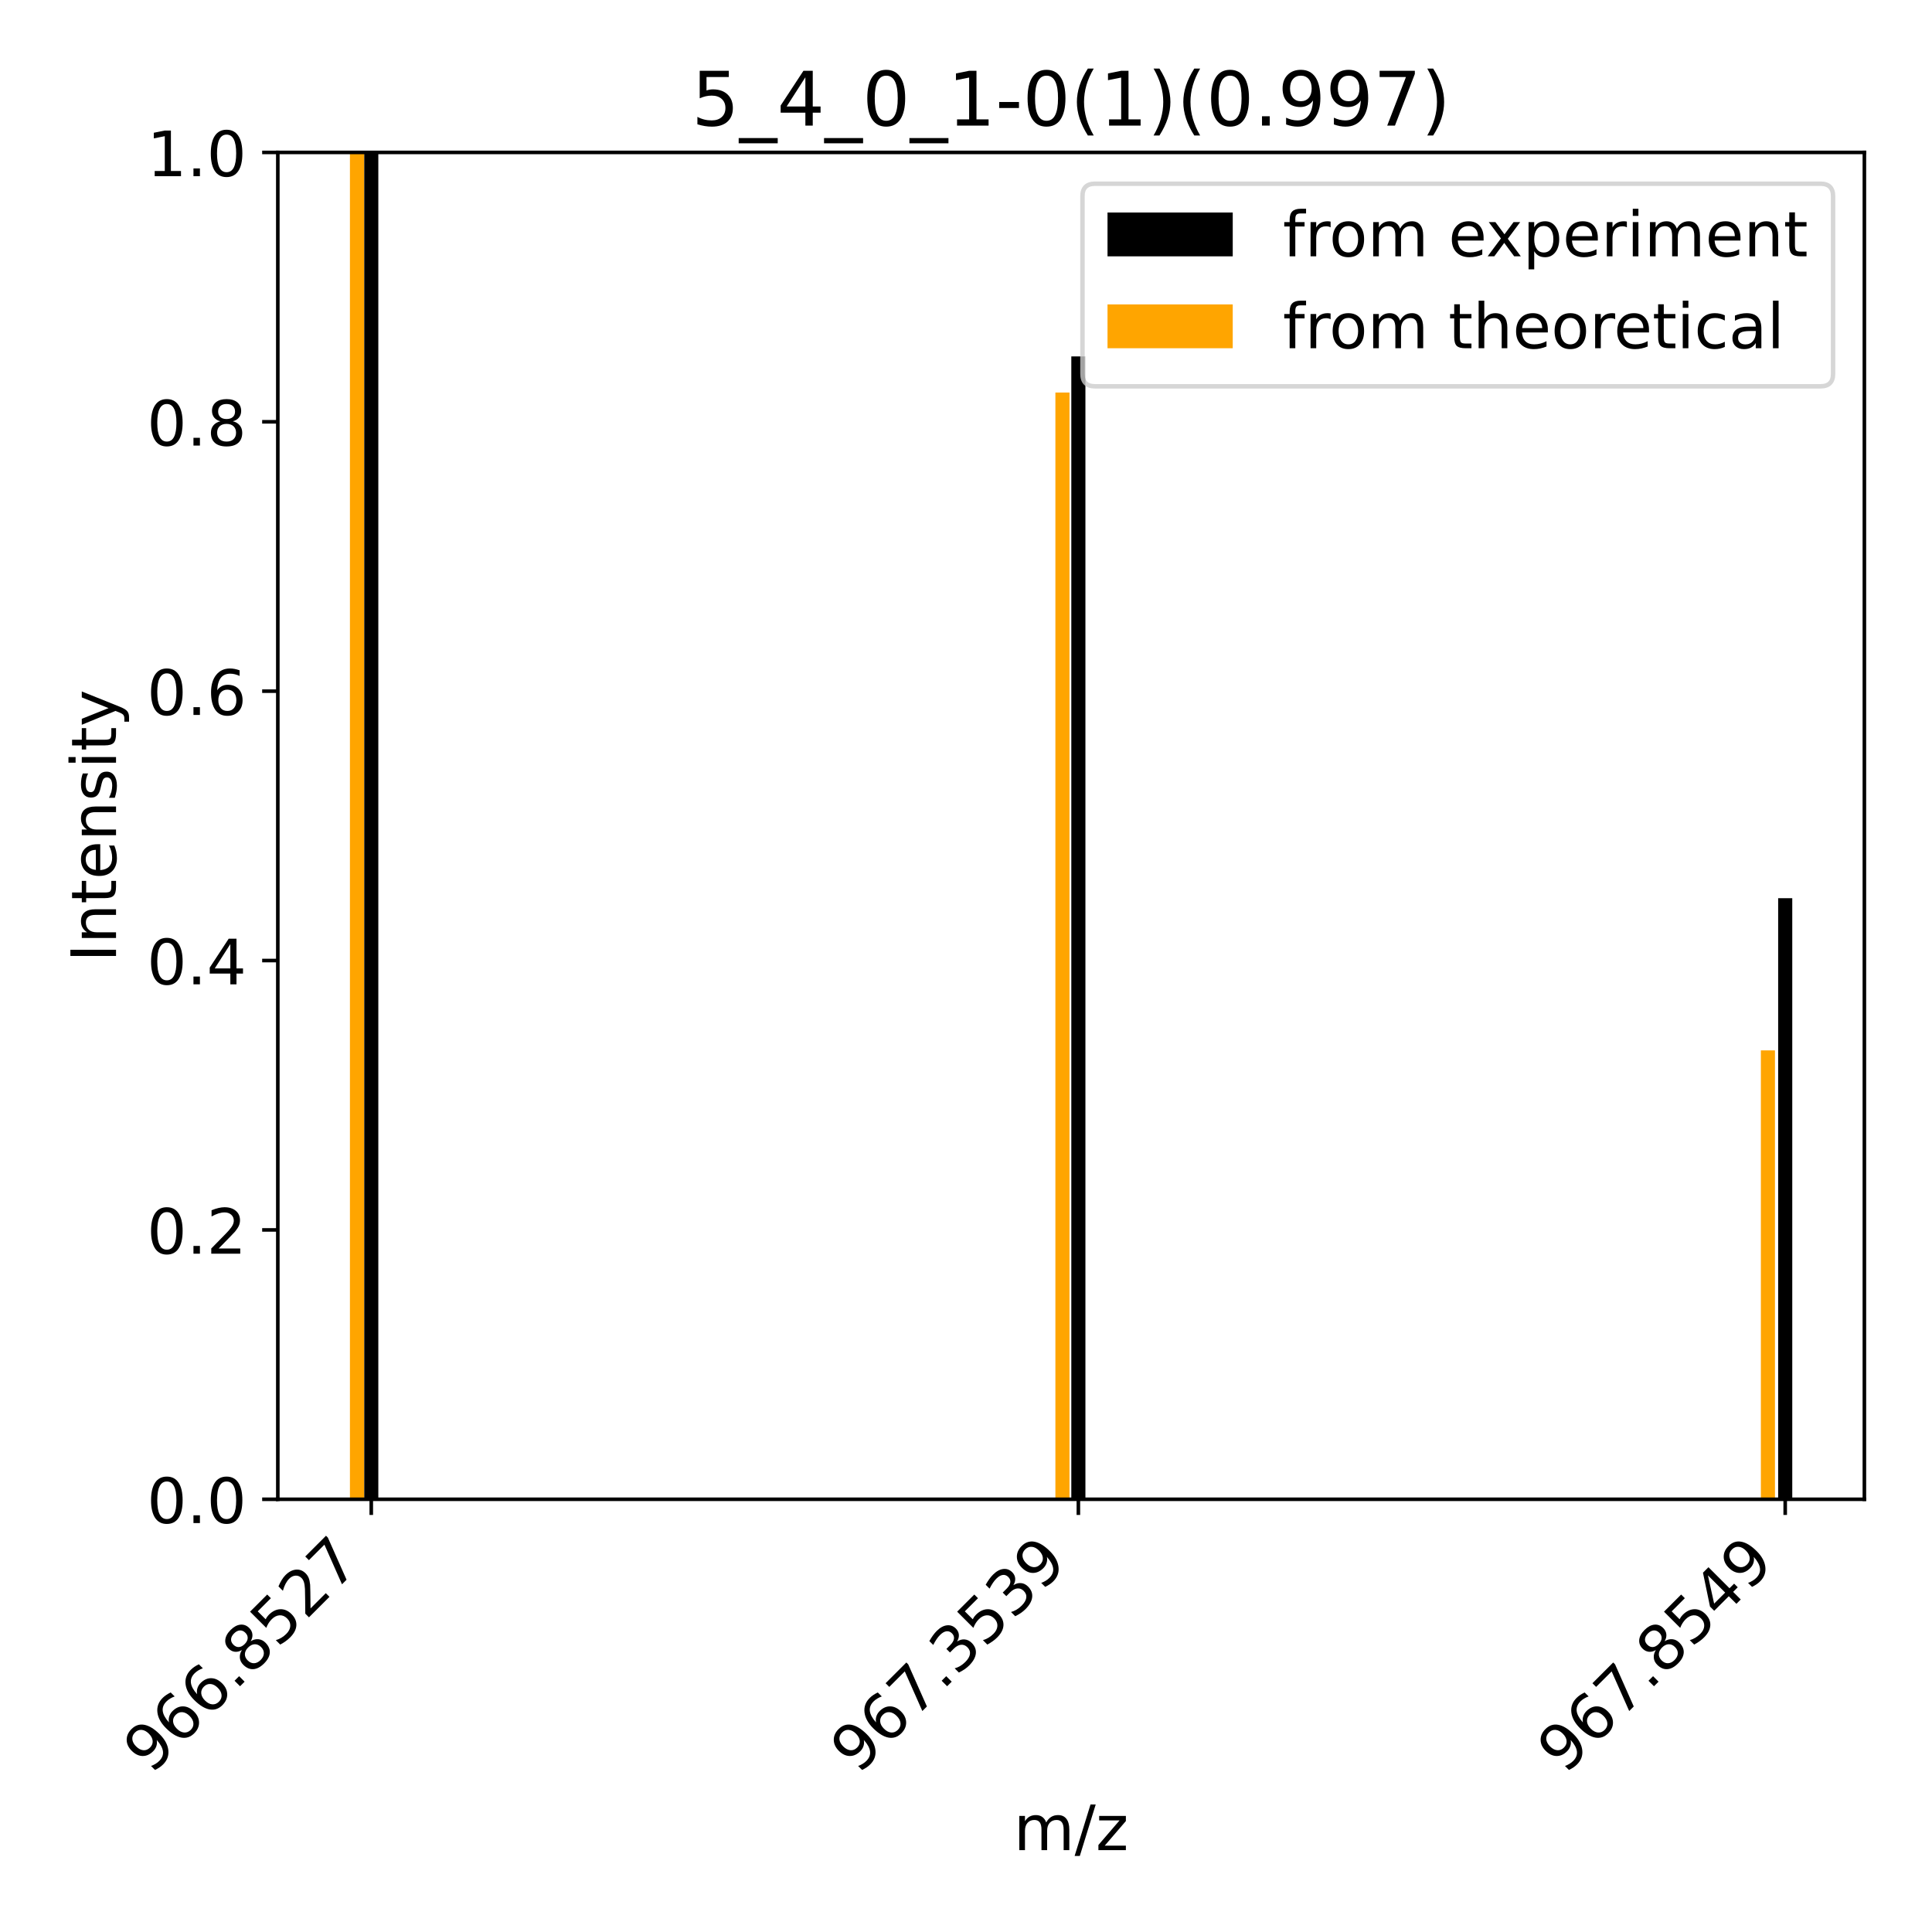
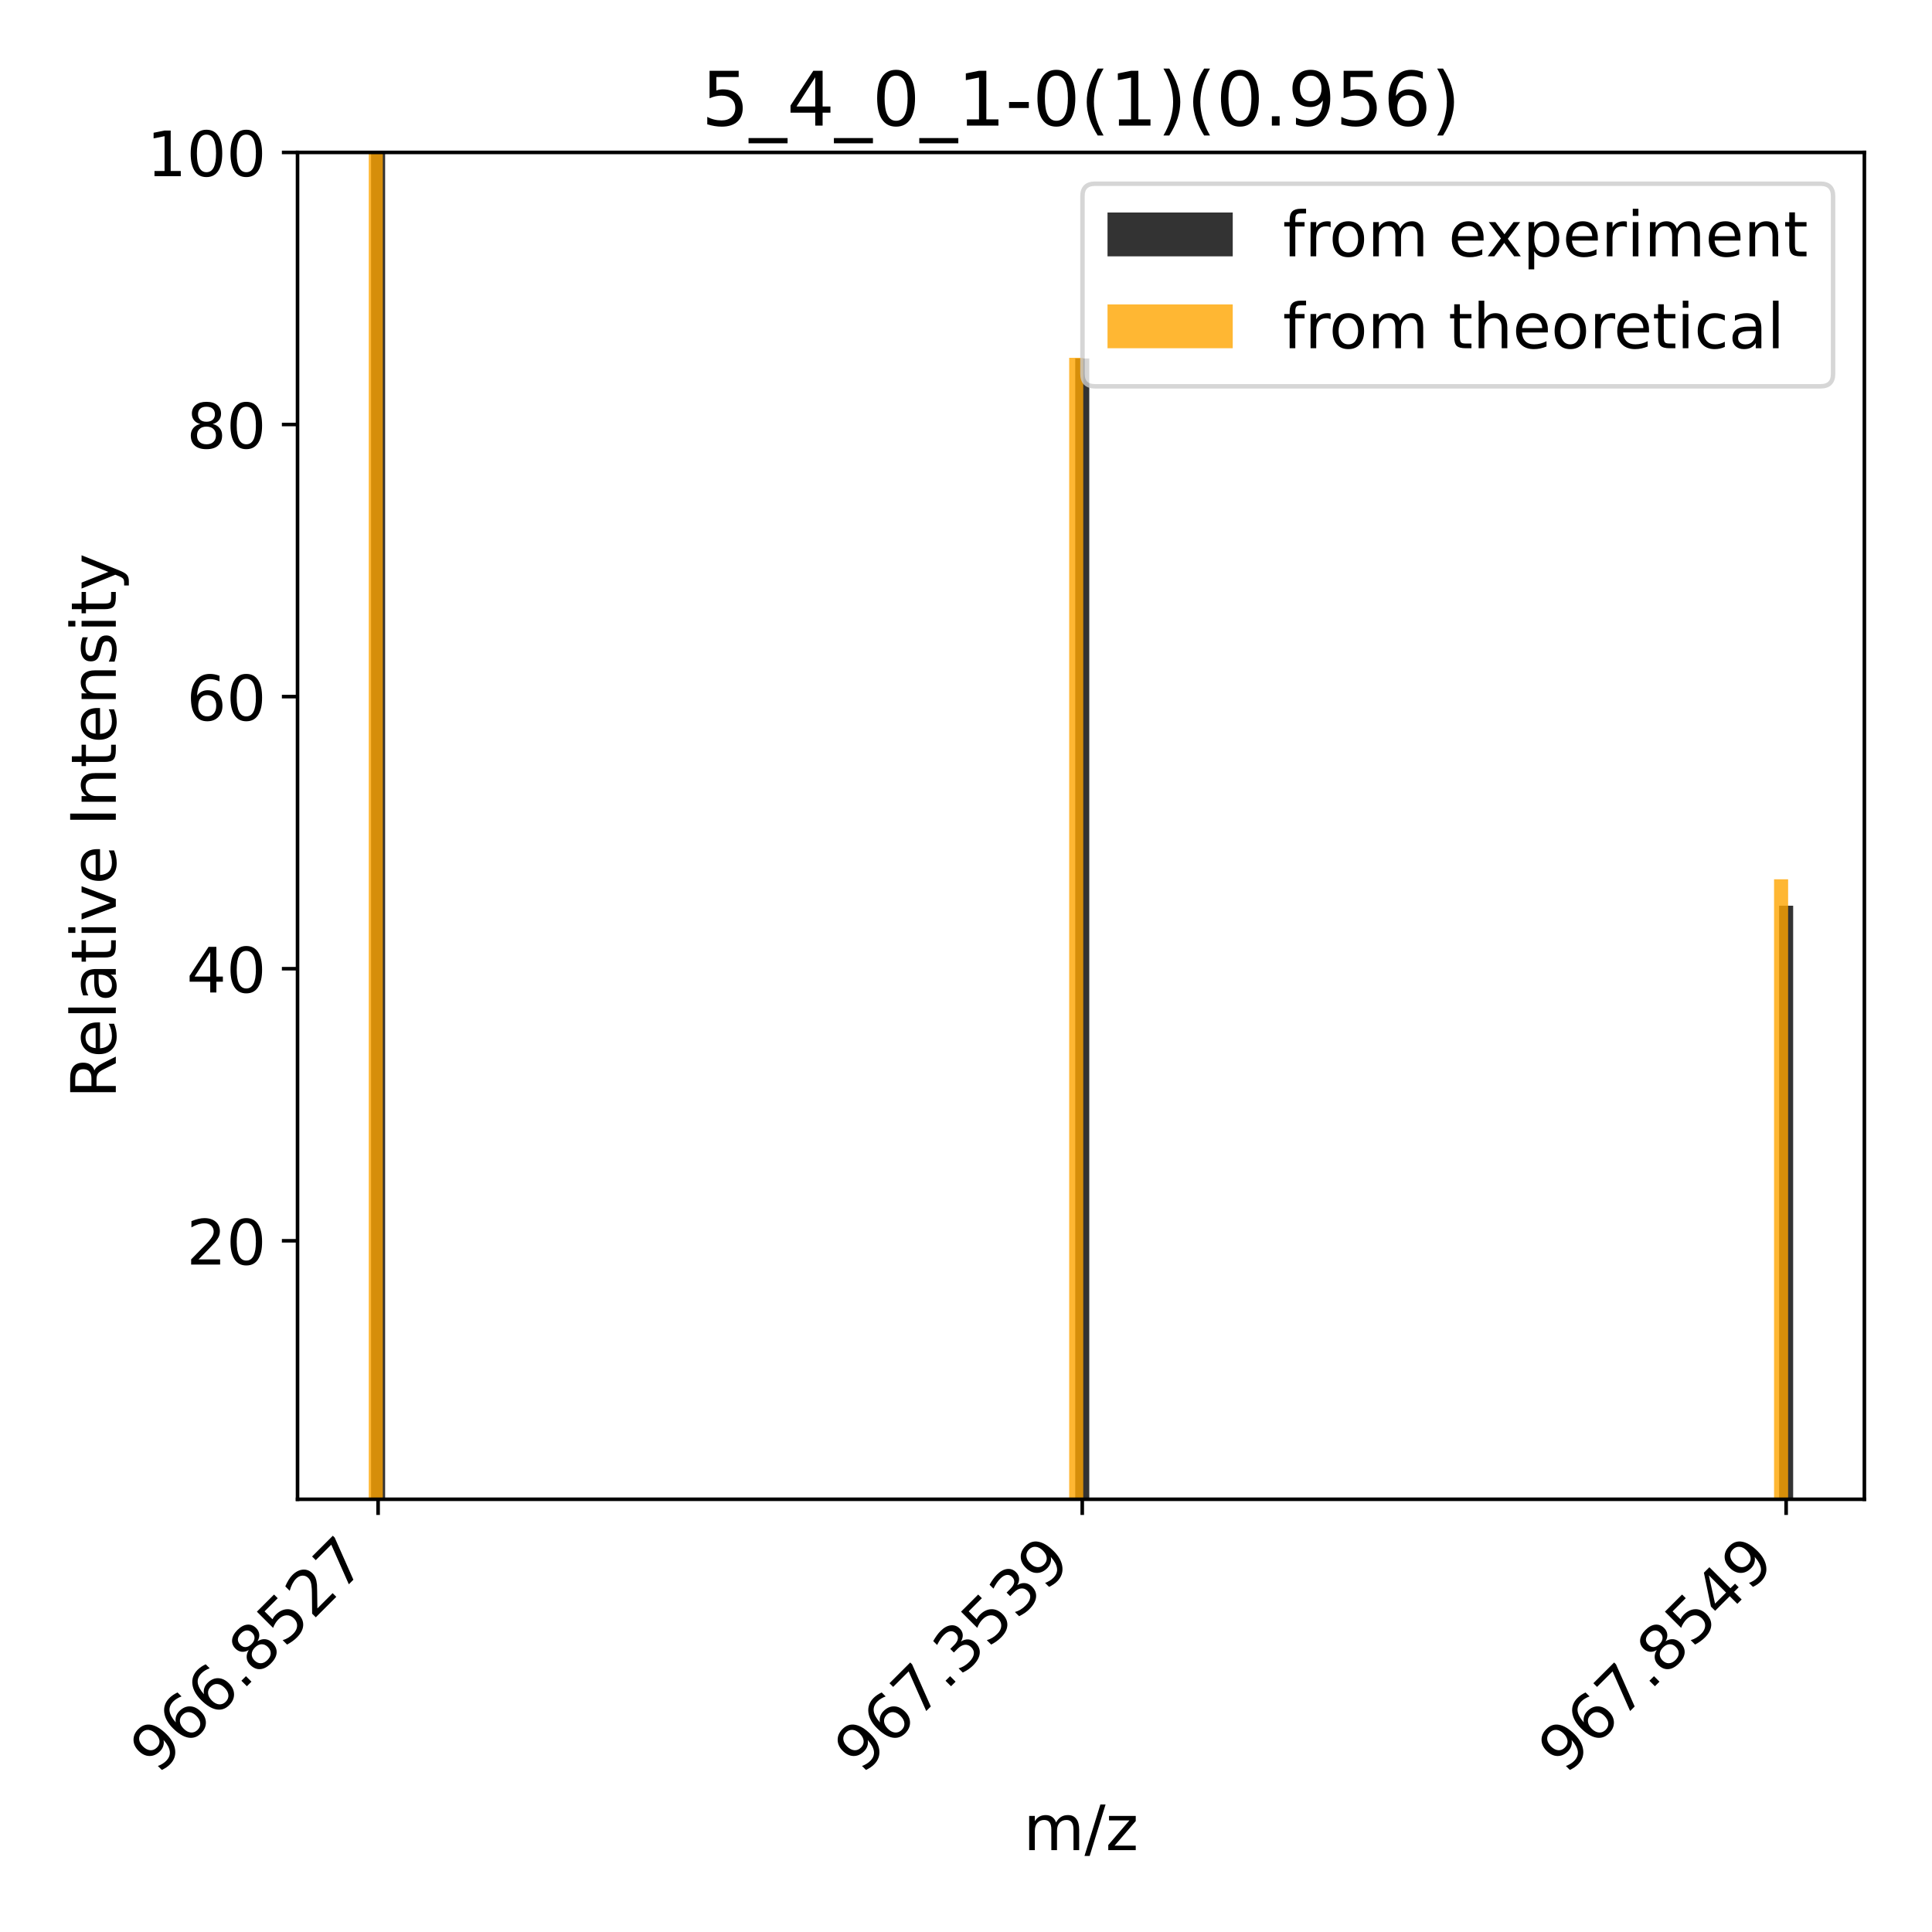
<svg xmlns="http://www.w3.org/2000/svg" xmlns:xlink="http://www.w3.org/1999/xlink" width="432pt" height="432pt" viewBox="0 0 432 432" version="1.1">
  <defs>
    <style type="text/css">*{stroke-linejoin: round; stroke-linecap: butt}</style>
  </defs>
  <g id="figure_1">
    <g id="patch_1">
      <path d="M 0 432  L 432 432  L 432 0  L 0 0  z " style="fill: #ffffff" />
    </g>
    <g id="axes_1">
      <g id="patch_2">
-         <path d="M 62.12 335.243  L 416.88 335.243  L 416.88 34.08  L 62.12 34.08  z " style="fill: #ffffff" />
+         <path d="M 66.53 335.243  L 416.88 335.243  L 416.88 34.08  L 66.53 34.08  z " style="fill: #ffffff" />
      </g>
      <g id="patch_3">
-         <path d="M 81.439 335.243  L 84.594 335.243  L 84.594 34.08  L 81.439 34.08  z " clip-path="url(#pbb9afe0f76)" />
+         <path d="M 82.974 338.285  L 86.116 338.285  L 86.116 34.08  L 82.974 34.08  z " clip-path="url(#p7e41eb2a48)" style="opacity: 0.8" />
      </g>
      <g id="patch_4">
-         <path d="M 239.548 335.243  L 242.703 335.243  L 242.703 79.693  L 239.548 79.693  z " clip-path="url(#pbb9afe0f76)" />
+         <path d="M 240.422 338.285  L 243.564 338.285  L 243.564 80.154  L 240.422 80.154  z " clip-path="url(#p7e41eb2a48)" style="opacity: 0.8" />
      </g>
      <g id="patch_5">
-         <path d="M 397.6 335.243  L 400.755 335.243  L 400.755 200.835  L 397.6 200.835  z " clip-path="url(#pbb9afe0f76)" />
+         <path d="M 397.813 338.285  L 400.955 338.285  L 400.955 202.52  L 397.813 202.52  z " clip-path="url(#p7e41eb2a48)" style="opacity: 0.8" />
      </g>
      <g id="patch_6">
-         <path d="M 78.245 335.243  L 81.4 335.243  L 81.4 34.08  L 78.245 34.08  z " clip-path="url(#pbb9afe0f76)" style="fill: #ffa500" />
+         <path d="M 82.455 338.285  L 85.597 338.285  L 85.597 34.08  L 82.455 34.08  z " clip-path="url(#p7e41eb2a48)" style="fill: #ffa500; opacity: 0.8" />
      </g>
      <g id="patch_7">
-         <path d="M 235.989 335.243  L 239.144 335.243  L 239.144 87.776  L 235.989 87.776  z " clip-path="url(#pbb9afe0f76)" style="fill: #ffa500" />
+         <path d="M 239.073 338.285  L 242.215 338.285  L 242.215 80.009  L 239.073 80.009  z " clip-path="url(#p7e41eb2a48)" style="fill: #ffa500; opacity: 0.8" />
      </g>
      <g id="patch_8">
-         <path d="M 393.732 335.243  L 396.887 335.243  L 396.887 234.867  L 393.732 234.867  z " clip-path="url(#pbb9afe0f76)" style="fill: #ffa500" />
+         <path d="M 396.685 338.285  L 399.826 338.285  L 399.826 196.61  L 396.685 196.61  z " clip-path="url(#p7e41eb2a48)" style="fill: #ffa500; opacity: 0.8" />
      </g>
      <g id="matplotlib.axis_1">
        <g id="xtick_1">
          <g id="line2d_1">
            <defs>
-               <path id="m9e901109cf" d="M 0 0  L 0 3.5  " style="stroke: #000000; stroke-width: 0.8" />
-             </defs>
-             <g>
-               <use xlink:href="#m9e901109cf" x="83.016" y="335.243" style="stroke: #000000; stroke-width: 0.8" />
+               <path id="m732c965ffa" d="M 0 0  L 0 3.5  " style="stroke: #000000; stroke-width: 0.8" />
+             </defs>
+             <g>
+               <use xlink:href="#m732c965ffa" x="84.545" y="335.243" style="stroke: #000000; stroke-width: 0.8" />
            </g>
          </g>
          <g id="text_1">
-             <g transform="translate(33.72145 397.0007) rotate(-45) scale(0.14 -0.14)">
+             <g transform="translate(35.24985 397.0007) rotate(-45) scale(0.14 -0.14)">
              <defs>
                <path id="DejaVuSans-39" d="M 703 97  L 703 672  Q 941 559 1184 500  Q 1428 441 1663 441  Q 2288 441 2617 861  Q 2947 1281 2994 2138  Q 2813 1869 2534 1725  Q 2256 1581 1919 1581  Q 1219 1581 811 2004  Q 403 2428 403 3163  Q 403 3881 828 4315  Q 1253 4750 1959 4750  Q 2769 4750 3195 4129  Q 3622 3509 3622 2328  Q 3622 1225 3098 567  Q 2575 -91 1691 -91  Q 1453 -91 1209 -44  Q 966 3 703 97  z M 1959 2075  Q 2384 2075 2632 2365  Q 2881 2656 2881 3163  Q 2881 3666 2632 3958  Q 2384 4250 1959 4250  Q 1534 4250 1286 3958  Q 1038 3666 1038 3163  Q 1038 2656 1286 2365  Q 1534 2075 1959 2075  z " transform="scale(0.015625)" />
                <path id="DejaVuSans-36" d="M 2113 2584  Q 1688 2584 1439 2293  Q 1191 2003 1191 1497  Q 1191 994 1439 701  Q 1688 409 2113 409  Q 2538 409 2786 701  Q 3034 994 3034 1497  Q 3034 2003 2786 2293  Q 2538 2584 2113 2584  z M 3366 4563  L 3366 3988  Q 3128 4100 2886 4159  Q 2644 4219 2406 4219  Q 1781 4219 1451 3797  Q 1122 3375 1075 2522  Q 1259 2794 1537 2939  Q 1816 3084 2150 3084  Q 2853 3084 3261 2657  Q 3669 2231 3669 1497  Q 3669 778 3244 343  Q 2819 -91 2113 -91  Q 1303 -91 875 529  Q 447 1150 447 2328  Q 447 3434 972 4092  Q 1497 4750 2381 4750  Q 2619 4750 2861 4703  Q 3103 4656 3366 4563  z " transform="scale(0.015625)" />
                <path id="DejaVuSans-2e" d="M 684 794  L 1344 794  L 1344 0  L 684 0  L 684 794  z " transform="scale(0.015625)" />
                <path id="DejaVuSans-38" d="M 2034 2216  Q 1584 2216 1326 1975  Q 1069 1734 1069 1313  Q 1069 891 1326 650  Q 1584 409 2034 409  Q 2484 409 2743 651  Q 3003 894 3003 1313  Q 3003 1734 2745 1975  Q 2488 2216 2034 2216  z M 1403 2484  Q 997 2584 770 2862  Q 544 3141 544 3541  Q 544 4100 942 4425  Q 1341 4750 2034 4750  Q 2731 4750 3128 4425  Q 3525 4100 3525 3541  Q 3525 3141 3298 2862  Q 3072 2584 2669 2484  Q 3125 2378 3379 2068  Q 3634 1759 3634 1313  Q 3634 634 3220 271  Q 2806 -91 2034 -91  Q 1263 -91 848 271  Q 434 634 434 1313  Q 434 1759 690 2068  Q 947 2378 1403 2484  z M 1172 3481  Q 1172 3119 1398 2916  Q 1625 2713 2034 2713  Q 2441 2713 2670 2916  Q 2900 3119 2900 3481  Q 2900 3844 2670 4047  Q 2441 4250 2034 4250  Q 1625 4250 1398 4047  Q 1172 3844 1172 3481  z " transform="scale(0.015625)" />
                <path id="DejaVuSans-35" d="M 691 4666  L 3169 4666  L 3169 4134  L 1269 4134  L 1269 2991  Q 1406 3038 1543 3061  Q 1681 3084 1819 3084  Q 2600 3084 3056 2656  Q 3513 2228 3513 1497  Q 3513 744 3044 326  Q 2575 -91 1722 -91  Q 1428 -91 1123 -41  Q 819 9 494 109  L 494 744  Q 775 591 1075 516  Q 1375 441 1709 441  Q 2250 441 2565 725  Q 2881 1009 2881 1497  Q 2881 1984 2565 2268  Q 2250 2553 1709 2553  Q 1456 2553 1204 2497  Q 953 2441 691 2322  L 691 4666  z " transform="scale(0.015625)" />
                <path id="DejaVuSans-32" d="M 1228 531  L 3431 531  L 3431 0  L 469 0  L 469 531  Q 828 903 1448 1529  Q 2069 2156 2228 2338  Q 2531 2678 2651 2914  Q 2772 3150 2772 3378  Q 2772 3750 2511 3984  Q 2250 4219 1831 4219  Q 1534 4219 1204 4116  Q 875 4013 500 3803  L 500 4441  Q 881 4594 1212 4672  Q 1544 4750 1819 4750  Q 2544 4750 2975 4387  Q 3406 4025 3406 3419  Q 3406 3131 3298 2873  Q 3191 2616 2906 2266  Q 2828 2175 2409 1742  Q 1991 1309 1228 531  z " transform="scale(0.015625)" />
                <path id="DejaVuSans-37" d="M 525 4666  L 3525 4666  L 3525 4397  L 1831 0  L 1172 0  L 2766 4134  L 525 4134  L 525 4666  z " transform="scale(0.015625)" />
              </defs>
              <use xlink:href="#DejaVuSans-39" />
              <use xlink:href="#DejaVuSans-36" x="63.623" />
              <use xlink:href="#DejaVuSans-36" x="127.246" />
              <use xlink:href="#DejaVuSans-2e" x="190.869" />
              <use xlink:href="#DejaVuSans-38" x="222.656" />
              <use xlink:href="#DejaVuSans-35" x="286.279" />
              <use xlink:href="#DejaVuSans-32" x="349.902" />
              <use xlink:href="#DejaVuSans-37" x="413.525" />
            </g>
          </g>
        </g>
        <g id="xtick_2">
          <g id="line2d_2">
            <g>
-               <use xlink:href="#m9e901109cf" x="241.126" y="335.243" style="stroke: #000000; stroke-width: 0.8" />
+               <use xlink:href="#m732c965ffa" x="241.993" y="335.243" style="stroke: #000000; stroke-width: 0.8" />
            </g>
          </g>
          <g id="text_2">
-             <g transform="translate(191.8307 397.0007) rotate(-45) scale(0.14 -0.14)">
+             <g transform="translate(192.6983 397.0007) rotate(-45) scale(0.14 -0.14)">
              <defs>
                <path id="DejaVuSans-33" d="M 2597 2516  Q 3050 2419 3304 2112  Q 3559 1806 3559 1356  Q 3559 666 3084 287  Q 2609 -91 1734 -91  Q 1441 -91 1130 -33  Q 819 25 488 141  L 488 750  Q 750 597 1062 519  Q 1375 441 1716 441  Q 2309 441 2620 675  Q 2931 909 2931 1356  Q 2931 1769 2642 2001  Q 2353 2234 1838 2234  L 1294 2234  L 1294 2753  L 1863 2753  Q 2328 2753 2575 2939  Q 2822 3125 2822 3475  Q 2822 3834 2567 4026  Q 2313 4219 1838 4219  Q 1578 4219 1281 4162  Q 984 4106 628 3988  L 628 4550  Q 988 4650 1302 4700  Q 1616 4750 1894 4750  Q 2613 4750 3031 4423  Q 3450 4097 3450 3541  Q 3450 3153 3228 2886  Q 3006 2619 2597 2516  z " transform="scale(0.015625)" />
              </defs>
              <use xlink:href="#DejaVuSans-39" />
              <use xlink:href="#DejaVuSans-36" x="63.623" />
              <use xlink:href="#DejaVuSans-37" x="127.246" />
              <use xlink:href="#DejaVuSans-2e" x="190.869" />
              <use xlink:href="#DejaVuSans-33" x="222.656" />
              <use xlink:href="#DejaVuSans-35" x="286.279" />
              <use xlink:href="#DejaVuSans-33" x="349.902" />
              <use xlink:href="#DejaVuSans-39" x="413.525" />
            </g>
          </g>
        </g>
        <g id="xtick_3">
          <g id="line2d_3">
            <g>
-               <use xlink:href="#m9e901109cf" x="399.177" y="335.243" style="stroke: #000000; stroke-width: 0.8" />
+               <use xlink:href="#m732c965ffa" x="399.384" y="335.243" style="stroke: #000000; stroke-width: 0.8" />
            </g>
          </g>
          <g id="text_3">
-             <g transform="translate(349.8823 397.0007) rotate(-45) scale(0.14 -0.14)">
+             <g transform="translate(350.0893 397.0007) rotate(-45) scale(0.14 -0.14)">
              <defs>
                <path id="DejaVuSans-34" d="M 2419 4116  L 825 1625  L 2419 1625  L 2419 4116  z M 2253 4666  L 3047 4666  L 3047 1625  L 3713 1625  L 3713 1100  L 3047 1100  L 3047 0  L 2419 0  L 2419 1100  L 313 1100  L 313 1709  L 2253 4666  z " transform="scale(0.015625)" />
              </defs>
              <use xlink:href="#DejaVuSans-39" />
              <use xlink:href="#DejaVuSans-36" x="63.623" />
              <use xlink:href="#DejaVuSans-37" x="127.246" />
              <use xlink:href="#DejaVuSans-2e" x="190.869" />
              <use xlink:href="#DejaVuSans-38" x="222.656" />
              <use xlink:href="#DejaVuSans-35" x="286.279" />
              <use xlink:href="#DejaVuSans-34" x="349.902" />
              <use xlink:href="#DejaVuSans-39" x="413.525" />
            </g>
          </g>
        </g>
        <g id="text_4">
-           <g transform="translate(226.6495 413.6973) scale(0.14 -0.14)">
+           <g transform="translate(228.8545 413.6973) scale(0.14 -0.14)">
            <defs>
              <path id="DejaVuSans-6d" d="M 3328 2828  Q 3544 3216 3844 3400  Q 4144 3584 4550 3584  Q 5097 3584 5394 3201  Q 5691 2819 5691 2113  L 5691 0  L 5113 0  L 5113 2094  Q 5113 2597 4934 2840  Q 4756 3084 4391 3084  Q 3944 3084 3684 2787  Q 3425 2491 3425 1978  L 3425 0  L 2847 0  L 2847 2094  Q 2847 2600 2669 2842  Q 2491 3084 2119 3084  Q 1678 3084 1418 2786  Q 1159 2488 1159 1978  L 1159 0  L 581 0  L 581 3500  L 1159 3500  L 1159 2956  Q 1356 3278 1631 3431  Q 1906 3584 2284 3584  Q 2666 3584 2933 3390  Q 3200 3197 3328 2828  z " transform="scale(0.015625)" />
              <path id="DejaVuSans-2f" d="M 1625 4666  L 2156 4666  L 531 -594  L 0 -594  L 1625 4666  z " transform="scale(0.015625)" />
              <path id="DejaVuSans-7a" d="M 353 3500  L 3084 3500  L 3084 2975  L 922 459  L 3084 459  L 3084 0  L 275 0  L 275 525  L 2438 3041  L 353 3041  L 353 3500  z " transform="scale(0.015625)" />
            </defs>
            <use xlink:href="#DejaVuSans-6d" />
            <use xlink:href="#DejaVuSans-2f" x="97.412" />
            <use xlink:href="#DejaVuSans-7a" x="131.104" />
          </g>
        </g>
      </g>
      <g id="matplotlib.axis_2">
        <g id="ytick_1">
          <g id="line2d_4">
            <defs>
-               <path id="ma786e628a8" d="M 0 0  L -3.5 0  " style="stroke: #000000; stroke-width: 0.8" />
-             </defs>
-             <g>
-               <use xlink:href="#ma786e628a8" x="62.12" y="335.243" style="stroke: #000000; stroke-width: 0.8" />
+               <path id="m424efe2381" d="M 0 0  L -3.5 0  " style="stroke: #000000; stroke-width: 0.8" />
+             </defs>
+             <g>
+               <use xlink:href="#m424efe2381" x="66.53" y="277.444" style="stroke: #000000; stroke-width: 0.8" />
            </g>
          </g>
          <g id="text_5">
-             <g transform="translate(32.85563 340.5615) scale(0.14 -0.14)">
+             <g transform="translate(41.715 282.7626) scale(0.14 -0.14)">
              <defs>
                <path id="DejaVuSans-30" d="M 2034 4250  Q 1547 4250 1301 3770  Q 1056 3291 1056 2328  Q 1056 1369 1301 889  Q 1547 409 2034 409  Q 2525 409 2770 889  Q 3016 1369 3016 2328  Q 3016 3291 2770 3770  Q 2525 4250 2034 4250  z M 2034 4750  Q 2819 4750 3233 4129  Q 3647 3509 3647 2328  Q 3647 1150 3233 529  Q 2819 -91 2034 -91  Q 1250 -91 836 529  Q 422 1150 422 2328  Q 422 3509 836 4129  Q 1250 4750 2034 4750  z " transform="scale(0.015625)" />
              </defs>
-               <use xlink:href="#DejaVuSans-30" />
-               <use xlink:href="#DejaVuSans-2e" x="63.623" />
-               <use xlink:href="#DejaVuSans-30" x="95.41" />
+               <use xlink:href="#DejaVuSans-32" />
+               <use xlink:href="#DejaVuSans-30" x="63.623" />
            </g>
          </g>
        </g>
        <g id="ytick_2">
          <g id="line2d_5">
            <g>
-               <use xlink:href="#ma786e628a8" x="62.12" y="275.01" style="stroke: #000000; stroke-width: 0.8" />
+               <use xlink:href="#m424efe2381" x="66.53" y="216.603" style="stroke: #000000; stroke-width: 0.8" />
            </g>
          </g>
          <g id="text_6">
-             <g transform="translate(32.85563 280.3289) scale(0.14 -0.14)">
-               <use xlink:href="#DejaVuSans-30" />
-               <use xlink:href="#DejaVuSans-2e" x="63.623" />
-               <use xlink:href="#DejaVuSans-32" x="95.41" />
+             <g transform="translate(41.715 221.9217) scale(0.14 -0.14)">
+               <use xlink:href="#DejaVuSans-34" />
+               <use xlink:href="#DejaVuSans-30" x="63.623" />
            </g>
          </g>
        </g>
        <g id="ytick_3">
          <g id="line2d_6">
            <g>
-               <use xlink:href="#ma786e628a8" x="62.12" y="214.778" style="stroke: #000000; stroke-width: 0.8" />
+               <use xlink:href="#m424efe2381" x="66.53" y="155.762" style="stroke: #000000; stroke-width: 0.8" />
            </g>
          </g>
          <g id="text_7">
-             <g transform="translate(32.85563 220.0964) scale(0.14 -0.14)">
-               <use xlink:href="#DejaVuSans-30" />
-               <use xlink:href="#DejaVuSans-2e" x="63.623" />
-               <use xlink:href="#DejaVuSans-34" x="95.41" />
+             <g transform="translate(41.715 161.0807) scale(0.14 -0.14)">
+               <use xlink:href="#DejaVuSans-36" />
+               <use xlink:href="#DejaVuSans-30" x="63.623" />
            </g>
          </g>
        </g>
        <g id="ytick_4">
          <g id="line2d_7">
            <g>
-               <use xlink:href="#ma786e628a8" x="62.12" y="154.545" style="stroke: #000000; stroke-width: 0.8" />
+               <use xlink:href="#m424efe2381" x="66.53" y="94.921" style="stroke: #000000; stroke-width: 0.8" />
            </g>
          </g>
          <g id="text_8">
-             <g transform="translate(32.85563 159.8639) scale(0.14 -0.14)">
-               <use xlink:href="#DejaVuSans-30" />
-               <use xlink:href="#DejaVuSans-2e" x="63.623" />
-               <use xlink:href="#DejaVuSans-36" x="95.41" />
+             <g transform="translate(41.715 100.2398) scale(0.14 -0.14)">
+               <use xlink:href="#DejaVuSans-38" />
+               <use xlink:href="#DejaVuSans-30" x="63.623" />
            </g>
          </g>
        </g>
        <g id="ytick_5">
          <g id="line2d_8">
            <g>
-               <use xlink:href="#ma786e628a8" x="62.12" y="94.313" style="stroke: #000000; stroke-width: 0.8" />
+               <use xlink:href="#m424efe2381" x="66.53" y="34.08" style="stroke: #000000; stroke-width: 0.8" />
            </g>
          </g>
          <g id="text_9">
-             <g transform="translate(32.85563 99.63142) scale(0.14 -0.14)">
-               <use xlink:href="#DejaVuSans-30" />
-               <use xlink:href="#DejaVuSans-2e" x="63.623" />
-               <use xlink:href="#DejaVuSans-38" x="95.41" />
-             </g>
-           </g>
-         </g>
-         <g id="ytick_6">
-           <g id="line2d_9">
-             <g>
-               <use xlink:href="#ma786e628a8" x="62.12" y="34.08" style="stroke: #000000; stroke-width: 0.8" />
-             </g>
-           </g>
-           <g id="text_10">
-             <g transform="translate(32.85563 39.39891) scale(0.14 -0.14)">
+             <g transform="translate(32.8075 39.39891) scale(0.14 -0.14)">
              <defs>
                <path id="DejaVuSans-31" d="M 794 531  L 1825 531  L 1825 4091  L 703 3866  L 703 4441  L 1819 4666  L 2450 4666  L 2450 531  L 3481 531  L 3481 0  L 794 0  L 794 531  z " transform="scale(0.015625)" />
              </defs>
              <use xlink:href="#DejaVuSans-31" />
-               <use xlink:href="#DejaVuSans-2e" x="63.623" />
-               <use xlink:href="#DejaVuSans-30" x="95.41" />
-             </g>
-           </g>
-         </g>
-         <g id="text_11">
-           <g transform="translate(25.94406 215.1288) rotate(-90) scale(0.14 -0.14)">
-             <defs>
+               <use xlink:href="#DejaVuSans-30" x="63.623" />
+               <use xlink:href="#DejaVuSans-30" x="127.246" />
+             </g>
+           </g>
+         </g>
+         <g id="text_10">
+           <g transform="translate(25.89594 245.5831) rotate(-90) scale(0.14 -0.14)">
+             <defs>
+               <path id="DejaVuSans-52" d="M 2841 2188  Q 3044 2119 3236 1894  Q 3428 1669 3622 1275  L 4263 0  L 3584 0  L 2988 1197  Q 2756 1666 2539 1819  Q 2322 1972 1947 1972  L 1259 1972  L 1259 0  L 628 0  L 628 4666  L 2053 4666  Q 2853 4666 3247 4331  Q 3641 3997 3641 3322  Q 3641 2881 3436 2590  Q 3231 2300 2841 2188  z M 1259 4147  L 1259 2491  L 2053 2491  Q 2509 2491 2742 2702  Q 2975 2913 2975 3322  Q 2975 3731 2742 3939  Q 2509 4147 2053 4147  L 1259 4147  z " transform="scale(0.015625)" />
+               <path id="DejaVuSans-65" d="M 3597 1894  L 3597 1613  L 953 1613  Q 991 1019 1311 708  Q 1631 397 2203 397  Q 2534 397 2845 478  Q 3156 559 3463 722  L 3463 178  Q 3153 47 2828 -22  Q 2503 -91 2169 -91  Q 1331 -91 842 396  Q 353 884 353 1716  Q 353 2575 817 3079  Q 1281 3584 2069 3584  Q 2775 3584 3186 3129  Q 3597 2675 3597 1894  z M 3022 2063  Q 3016 2534 2758 2815  Q 2500 3097 2075 3097  Q 1594 3097 1305 2825  Q 1016 2553 972 2059  L 3022 2063  z " transform="scale(0.015625)" />
+               <path id="DejaVuSans-6c" d="M 603 4863  L 1178 4863  L 1178 0  L 603 0  L 603 4863  z " transform="scale(0.015625)" />
+               <path id="DejaVuSans-61" d="M 2194 1759  Q 1497 1759 1228 1600  Q 959 1441 959 1056  Q 959 750 1161 570  Q 1363 391 1709 391  Q 2188 391 2477 730  Q 2766 1069 2766 1631  L 2766 1759  L 2194 1759  z M 3341 1997  L 3341 0  L 2766 0  L 2766 531  Q 2569 213 2275 61  Q 1981 -91 1556 -91  Q 1019 -91 701 211  Q 384 513 384 1019  Q 384 1609 779 1909  Q 1175 2209 1959 2209  L 2766 2209  L 2766 2266  Q 2766 2663 2505 2880  Q 2244 3097 1772 3097  Q 1472 3097 1187 3025  Q 903 2953 641 2809  L 641 3341  Q 956 3463 1253 3523  Q 1550 3584 1831 3584  Q 2591 3584 2966 3190  Q 3341 2797 3341 1997  z " transform="scale(0.015625)" />
+               <path id="DejaVuSans-74" d="M 1172 4494  L 1172 3500  L 2356 3500  L 2356 3053  L 1172 3053  L 1172 1153  Q 1172 725 1289 603  Q 1406 481 1766 481  L 2356 481  L 2356 0  L 1766 0  Q 1100 0 847 248  Q 594 497 594 1153  L 594 3053  L 172 3053  L 172 3500  L 594 3500  L 594 4494  L 1172 4494  z " transform="scale(0.015625)" />
+               <path id="DejaVuSans-69" d="M 603 3500  L 1178 3500  L 1178 0  L 603 0  L 603 3500  z M 603 4863  L 1178 4863  L 1178 4134  L 603 4134  L 603 4863  z " transform="scale(0.015625)" />
+               <path id="DejaVuSans-76" d="M 191 3500  L 800 3500  L 1894 563  L 2988 3500  L 3597 3500  L 2284 0  L 1503 0  L 191 3500  z " transform="scale(0.015625)" />
+               <path id="DejaVuSans-20" transform="scale(0.015625)" />
              <path id="DejaVuSans-49" d="M 628 4666  L 1259 4666  L 1259 0  L 628 0  L 628 4666  z " transform="scale(0.015625)" />
              <path id="DejaVuSans-6e" d="M 3513 2113  L 3513 0  L 2938 0  L 2938 2094  Q 2938 2591 2744 2837  Q 2550 3084 2163 3084  Q 1697 3084 1428 2787  Q 1159 2491 1159 1978  L 1159 0  L 581 0  L 581 3500  L 1159 3500  L 1159 2956  Q 1366 3272 1645 3428  Q 1925 3584 2291 3584  Q 2894 3584 3203 3211  Q 3513 2838 3513 2113  z " transform="scale(0.015625)" />
-               <path id="DejaVuSans-74" d="M 1172 4494  L 1172 3500  L 2356 3500  L 2356 3053  L 1172 3053  L 1172 1153  Q 1172 725 1289 603  Q 1406 481 1766 481  L 2356 481  L 2356 0  L 1766 0  Q 1100 0 847 248  Q 594 497 594 1153  L 594 3053  L 172 3053  L 172 3500  L 594 3500  L 594 4494  L 1172 4494  z " transform="scale(0.015625)" />
-               <path id="DejaVuSans-65" d="M 3597 1894  L 3597 1613  L 953 1613  Q 991 1019 1311 708  Q 1631 397 2203 397  Q 2534 397 2845 478  Q 3156 559 3463 722  L 3463 178  Q 3153 47 2828 -22  Q 2503 -91 2169 -91  Q 1331 -91 842 396  Q 353 884 353 1716  Q 353 2575 817 3079  Q 1281 3584 2069 3584  Q 2775 3584 3186 3129  Q 3597 2675 3597 1894  z M 3022 2063  Q 3016 2534 2758 2815  Q 2500 3097 2075 3097  Q 1594 3097 1305 2825  Q 1016 2553 972 2059  L 3022 2063  z " transform="scale(0.015625)" />
              <path id="DejaVuSans-73" d="M 2834 3397  L 2834 2853  Q 2591 2978 2328 3040  Q 2066 3103 1784 3103  Q 1356 3103 1142 2972  Q 928 2841 928 2578  Q 928 2378 1081 2264  Q 1234 2150 1697 2047  L 1894 2003  Q 2506 1872 2764 1633  Q 3022 1394 3022 966  Q 3022 478 2636 193  Q 2250 -91 1575 -91  Q 1294 -91 989 -36  Q 684 19 347 128  L 347 722  Q 666 556 975 473  Q 1284 391 1588 391  Q 1994 391 2212 530  Q 2431 669 2431 922  Q 2431 1156 2273 1281  Q 2116 1406 1581 1522  L 1381 1569  Q 847 1681 609 1914  Q 372 2147 372 2553  Q 372 3047 722 3315  Q 1072 3584 1716 3584  Q 2034 3584 2315 3537  Q 2597 3491 2834 3397  z " transform="scale(0.015625)" />
-               <path id="DejaVuSans-69" d="M 603 3500  L 1178 3500  L 1178 0  L 603 0  L 603 3500  z M 603 4863  L 1178 4863  L 1178 4134  L 603 4134  L 603 4863  z " transform="scale(0.015625)" />
              <path id="DejaVuSans-79" d="M 2059 -325  Q 1816 -950 1584 -1140  Q 1353 -1331 966 -1331  L 506 -1331  L 506 -850  L 844 -850  Q 1081 -850 1212 -737  Q 1344 -625 1503 -206  L 1606 56  L 191 3500  L 800 3500  L 1894 763  L 2988 3500  L 3597 3500  L 2059 -325  z " transform="scale(0.015625)" />
            </defs>
-             <use xlink:href="#DejaVuSans-49" />
-             <use xlink:href="#DejaVuSans-6e" x="29.492" />
-             <use xlink:href="#DejaVuSans-74" x="92.871" />
-             <use xlink:href="#DejaVuSans-65" x="132.08" />
-             <use xlink:href="#DejaVuSans-6e" x="193.604" />
-             <use xlink:href="#DejaVuSans-73" x="256.982" />
-             <use xlink:href="#DejaVuSans-69" x="309.082" />
-             <use xlink:href="#DejaVuSans-74" x="336.865" />
-             <use xlink:href="#DejaVuSans-79" x="376.074" />
+             <use xlink:href="#DejaVuSans-52" />
+             <use xlink:href="#DejaVuSans-65" x="64.982" />
+             <use xlink:href="#DejaVuSans-6c" x="126.506" />
+             <use xlink:href="#DejaVuSans-61" x="154.289" />
+             <use xlink:href="#DejaVuSans-74" x="215.568" />
+             <use xlink:href="#DejaVuSans-69" x="254.777" />
+             <use xlink:href="#DejaVuSans-76" x="282.561" />
+             <use xlink:href="#DejaVuSans-65" x="341.74" />
+             <use xlink:href="#DejaVuSans-20" x="403.264" />
+             <use xlink:href="#DejaVuSans-49" x="435.051" />
+             <use xlink:href="#DejaVuSans-6e" x="464.543" />
+             <use xlink:href="#DejaVuSans-74" x="527.922" />
+             <use xlink:href="#DejaVuSans-65" x="567.131" />
+             <use xlink:href="#DejaVuSans-6e" x="628.654" />
+             <use xlink:href="#DejaVuSans-73" x="692.033" />
+             <use xlink:href="#DejaVuSans-69" x="744.133" />
+             <use xlink:href="#DejaVuSans-74" x="771.916" />
+             <use xlink:href="#DejaVuSans-79" x="811.125" />
          </g>
        </g>
      </g>
      <g id="patch_9">
-         <path d="M 62.12 335.243  L 62.12 34.08  " style="fill: none; stroke: #000000; stroke-width: 0.8; stroke-linejoin: miter; stroke-linecap: square" />
+         <path d="M 66.53 335.243  L 66.53 34.08  " style="fill: none; stroke: #000000; stroke-width: 0.8; stroke-linejoin: miter; stroke-linecap: square" />
      </g>
      <g id="patch_10">
        <path d="M 416.88 335.243  L 416.88 34.08  " style="fill: none; stroke: #000000; stroke-width: 0.8; stroke-linejoin: miter; stroke-linecap: square" />
      </g>
      <g id="patch_11">
-         <path d="M 62.12 335.243  L 416.88 335.243  " style="fill: none; stroke: #000000; stroke-width: 0.8; stroke-linejoin: miter; stroke-linecap: square" />
+         <path d="M 66.53 335.243  L 416.88 335.243  " style="fill: none; stroke: #000000; stroke-width: 0.8; stroke-linejoin: miter; stroke-linecap: square" />
      </g>
      <g id="patch_12">
-         <path d="M 62.12 34.08  L 416.88 34.08  " style="fill: none; stroke: #000000; stroke-width: 0.8; stroke-linejoin: miter; stroke-linecap: square" />
-       </g>
-       <g id="text_12">
-         <g transform="translate(154.6456 28.08) scale(0.168 -0.168)">
+         <path d="M 66.53 34.08  L 416.88 34.08  " style="fill: none; stroke: #000000; stroke-width: 0.8; stroke-linejoin: miter; stroke-linecap: square" />
+       </g>
+       <g id="text_11">
+         <g transform="translate(156.8506 28.08) scale(0.168 -0.168)">
          <defs>
            <path id="DejaVuSans-5f" d="M 3263 -1063  L 3263 -1509  L -63 -1509  L -63 -1063  L 3263 -1063  z " transform="scale(0.015625)" />
            <path id="DejaVuSans-2d" d="M 313 2009  L 1997 2009  L 1997 1497  L 313 1497  L 313 2009  z " transform="scale(0.015625)" />
            <path id="DejaVuSans-28" d="M 1984 4856  Q 1566 4138 1362 3434  Q 1159 2731 1159 2009  Q 1159 1288 1364 580  Q 1569 -128 1984 -844  L 1484 -844  Q 1016 -109 783 600  Q 550 1309 550 2009  Q 550 2706 781 3412  Q 1013 4119 1484 4856  L 1984 4856  z " transform="scale(0.015625)" />
            <path id="DejaVuSans-29" d="M 513 4856  L 1013 4856  Q 1481 4119 1714 3412  Q 1947 2706 1947 2009  Q 1947 1309 1714 600  Q 1481 -109 1013 -844  L 513 -844  Q 928 -128 1133 580  Q 1338 1288 1338 2009  Q 1338 2731 1133 3434  Q 928 4138 513 4856  z " transform="scale(0.015625)" />
          </defs>
          <use xlink:href="#DejaVuSans-35" />
          <use xlink:href="#DejaVuSans-5f" x="63.623" />
          <use xlink:href="#DejaVuSans-34" x="113.623" />
          <use xlink:href="#DejaVuSans-5f" x="177.246" />
          <use xlink:href="#DejaVuSans-30" x="227.246" />
          <use xlink:href="#DejaVuSans-5f" x="290.869" />
          <use xlink:href="#DejaVuSans-31" x="340.869" />
          <use xlink:href="#DejaVuSans-2d" x="404.492" />
          <use xlink:href="#DejaVuSans-30" x="440.576" />
          <use xlink:href="#DejaVuSans-28" x="504.199" />
          <use xlink:href="#DejaVuSans-31" x="543.213" />
          <use xlink:href="#DejaVuSans-29" x="606.836" />
          <use xlink:href="#DejaVuSans-28" x="645.85" />
          <use xlink:href="#DejaVuSans-30" x="684.863" />
          <use xlink:href="#DejaVuSans-2e" x="748.486" />
          <use xlink:href="#DejaVuSans-39" x="780.273" />
-           <use xlink:href="#DejaVuSans-39" x="843.896" />
-           <use xlink:href="#DejaVuSans-37" x="907.52" />
+           <use xlink:href="#DejaVuSans-35" x="843.896" />
+           <use xlink:href="#DejaVuSans-36" x="907.52" />
          <use xlink:href="#DejaVuSans-29" x="971.143" />
        </g>
      </g>
      <g id="legend_1">
        <g id="patch_13">
          <path d="M 244.844 86.379  L 407.08 86.379  Q 409.88 86.379 409.88 83.579  L 409.88 43.88  Q 409.88 41.08 407.08 41.08  L 244.844 41.08  Q 242.044 41.08 242.044 43.88  L 242.044 83.579  Q 242.044 86.379 244.844 86.379  z " style="fill: #ffffff; opacity: 0.8; stroke: #cccccc; stroke-linejoin: miter" />
        </g>
        <g id="patch_14">
-           <path d="M 247.644 57.318  L 275.644 57.318  L 275.644 47.518  L 247.644 47.518  z " />
-         </g>
-         <g id="text_13">
+           <path d="M 247.644 57.318  L 275.644 57.318  L 275.644 47.518  L 247.644 47.518  z " style="opacity: 0.8" />
+         </g>
+         <g id="text_12">
          <g transform="translate(286.8441 57.31781) scale(0.14 -0.14)">
            <defs>
              <path id="DejaVuSans-66" d="M 2375 4863  L 2375 4384  L 1825 4384  Q 1516 4384 1395 4259  Q 1275 4134 1275 3809  L 1275 3500  L 2222 3500  L 2222 3053  L 1275 3053  L 1275 0  L 697 0  L 697 3053  L 147 3053  L 147 3500  L 697 3500  L 697 3744  Q 697 4328 969 4595  Q 1241 4863 1831 4863  L 2375 4863  z " transform="scale(0.015625)" />
              <path id="DejaVuSans-72" d="M 2631 2963  Q 2534 3019 2420 3045  Q 2306 3072 2169 3072  Q 1681 3072 1420 2755  Q 1159 2438 1159 1844  L 1159 0  L 581 0  L 581 3500  L 1159 3500  L 1159 2956  Q 1341 3275 1631 3429  Q 1922 3584 2338 3584  Q 2397 3584 2469 3576  Q 2541 3569 2628 3553  L 2631 2963  z " transform="scale(0.015625)" />
              <path id="DejaVuSans-6f" d="M 1959 3097  Q 1497 3097 1228 2736  Q 959 2375 959 1747  Q 959 1119 1226 758  Q 1494 397 1959 397  Q 2419 397 2687 759  Q 2956 1122 2956 1747  Q 2956 2369 2687 2733  Q 2419 3097 1959 3097  z M 1959 3584  Q 2709 3584 3137 3096  Q 3566 2609 3566 1747  Q 3566 888 3137 398  Q 2709 -91 1959 -91  Q 1206 -91 779 398  Q 353 888 353 1747  Q 353 2609 779 3096  Q 1206 3584 1959 3584  z " transform="scale(0.015625)" />
-               <path id="DejaVuSans-20" transform="scale(0.015625)" />
              <path id="DejaVuSans-78" d="M 3513 3500  L 2247 1797  L 3578 0  L 2900 0  L 1881 1375  L 863 0  L 184 0  L 1544 1831  L 300 3500  L 978 3500  L 1906 2253  L 2834 3500  L 3513 3500  z " transform="scale(0.015625)" />
              <path id="DejaVuSans-70" d="M 1159 525  L 1159 -1331  L 581 -1331  L 581 3500  L 1159 3500  L 1159 2969  Q 1341 3281 1617 3432  Q 1894 3584 2278 3584  Q 2916 3584 3314 3078  Q 3713 2572 3713 1747  Q 3713 922 3314 415  Q 2916 -91 2278 -91  Q 1894 -91 1617 61  Q 1341 213 1159 525  z M 3116 1747  Q 3116 2381 2855 2742  Q 2594 3103 2138 3103  Q 1681 3103 1420 2742  Q 1159 2381 1159 1747  Q 1159 1113 1420 752  Q 1681 391 2138 391  Q 2594 391 2855 752  Q 3116 1113 3116 1747  z " transform="scale(0.015625)" />
            </defs>
            <use xlink:href="#DejaVuSans-66" />
            <use xlink:href="#DejaVuSans-72" x="35.205" />
            <use xlink:href="#DejaVuSans-6f" x="74.068" />
            <use xlink:href="#DejaVuSans-6d" x="135.25" />
            <use xlink:href="#DejaVuSans-20" x="232.662" />
            <use xlink:href="#DejaVuSans-65" x="264.449" />
            <use xlink:href="#DejaVuSans-78" x="324.223" />
            <use xlink:href="#DejaVuSans-70" x="383.402" />
            <use xlink:href="#DejaVuSans-65" x="446.879" />
            <use xlink:href="#DejaVuSans-72" x="508.402" />
            <use xlink:href="#DejaVuSans-69" x="549.516" />
            <use xlink:href="#DejaVuSans-6d" x="577.299" />
            <use xlink:href="#DejaVuSans-65" x="674.711" />
            <use xlink:href="#DejaVuSans-6e" x="736.234" />
            <use xlink:href="#DejaVuSans-74" x="799.613" />
          </g>
        </g>
        <g id="patch_15">
-           <path d="M 247.644 77.867  L 275.644 77.867  L 275.644 68.067  L 247.644 68.067  z " style="fill: #ffa500" />
-         </g>
-         <g id="text_14">
+           <path d="M 247.644 77.867  L 275.644 77.867  L 275.644 68.067  L 247.644 68.067  z " style="fill: #ffa500; opacity: 0.8" />
+         </g>
+         <g id="text_13">
          <g transform="translate(286.8441 77.86719) scale(0.14 -0.14)">
            <defs>
              <path id="DejaVuSans-68" d="M 3513 2113  L 3513 0  L 2938 0  L 2938 2094  Q 2938 2591 2744 2837  Q 2550 3084 2163 3084  Q 1697 3084 1428 2787  Q 1159 2491 1159 1978  L 1159 0  L 581 0  L 581 4863  L 1159 4863  L 1159 2956  Q 1366 3272 1645 3428  Q 1925 3584 2291 3584  Q 2894 3584 3203 3211  Q 3513 2838 3513 2113  z " transform="scale(0.015625)" />
              <path id="DejaVuSans-63" d="M 3122 3366  L 3122 2828  Q 2878 2963 2633 3030  Q 2388 3097 2138 3097  Q 1578 3097 1268 2742  Q 959 2388 959 1747  Q 959 1106 1268 751  Q 1578 397 2138 397  Q 2388 397 2633 464  Q 2878 531 3122 666  L 3122 134  Q 2881 22 2623 -34  Q 2366 -91 2075 -91  Q 1284 -91 818 406  Q 353 903 353 1747  Q 353 2603 823 3093  Q 1294 3584 2113 3584  Q 2378 3584 2631 3529  Q 2884 3475 3122 3366  z " transform="scale(0.015625)" />
-               <path id="DejaVuSans-61" d="M 2194 1759  Q 1497 1759 1228 1600  Q 959 1441 959 1056  Q 959 750 1161 570  Q 1363 391 1709 391  Q 2188 391 2477 730  Q 2766 1069 2766 1631  L 2766 1759  L 2194 1759  z M 3341 1997  L 3341 0  L 2766 0  L 2766 531  Q 2569 213 2275 61  Q 1981 -91 1556 -91  Q 1019 -91 701 211  Q 384 513 384 1019  Q 384 1609 779 1909  Q 1175 2209 1959 2209  L 2766 2209  L 2766 2266  Q 2766 2663 2505 2880  Q 2244 3097 1772 3097  Q 1472 3097 1187 3025  Q 903 2953 641 2809  L 641 3341  Q 956 3463 1253 3523  Q 1550 3584 1831 3584  Q 2591 3584 2966 3190  Q 3341 2797 3341 1997  z " transform="scale(0.015625)" />
-               <path id="DejaVuSans-6c" d="M 603 4863  L 1178 4863  L 1178 0  L 603 0  L 603 4863  z " transform="scale(0.015625)" />
            </defs>
            <use xlink:href="#DejaVuSans-66" />
            <use xlink:href="#DejaVuSans-72" x="35.205" />
            <use xlink:href="#DejaVuSans-6f" x="74.068" />
            <use xlink:href="#DejaVuSans-6d" x="135.25" />
            <use xlink:href="#DejaVuSans-20" x="232.662" />
            <use xlink:href="#DejaVuSans-74" x="264.449" />
            <use xlink:href="#DejaVuSans-68" x="303.658" />
            <use xlink:href="#DejaVuSans-65" x="367.037" />
            <use xlink:href="#DejaVuSans-6f" x="428.561" />
            <use xlink:href="#DejaVuSans-72" x="489.742" />
            <use xlink:href="#DejaVuSans-65" x="528.605" />
            <use xlink:href="#DejaVuSans-74" x="590.129" />
            <use xlink:href="#DejaVuSans-69" x="629.338" />
            <use xlink:href="#DejaVuSans-63" x="657.121" />
            <use xlink:href="#DejaVuSans-61" x="712.102" />
            <use xlink:href="#DejaVuSans-6c" x="773.381" />
          </g>
        </g>
      </g>
    </g>
  </g>
  <defs>
-     <clipPath id="pbb9afe0f76">
-       <rect x="62.12" y="34.08" width="354.76" height="301.163" />
+     <clipPath id="p7e41eb2a48">
+       <rect x="66.53" y="34.08" width="350.35" height="301.163" />
    </clipPath>
  </defs>
</svg>
